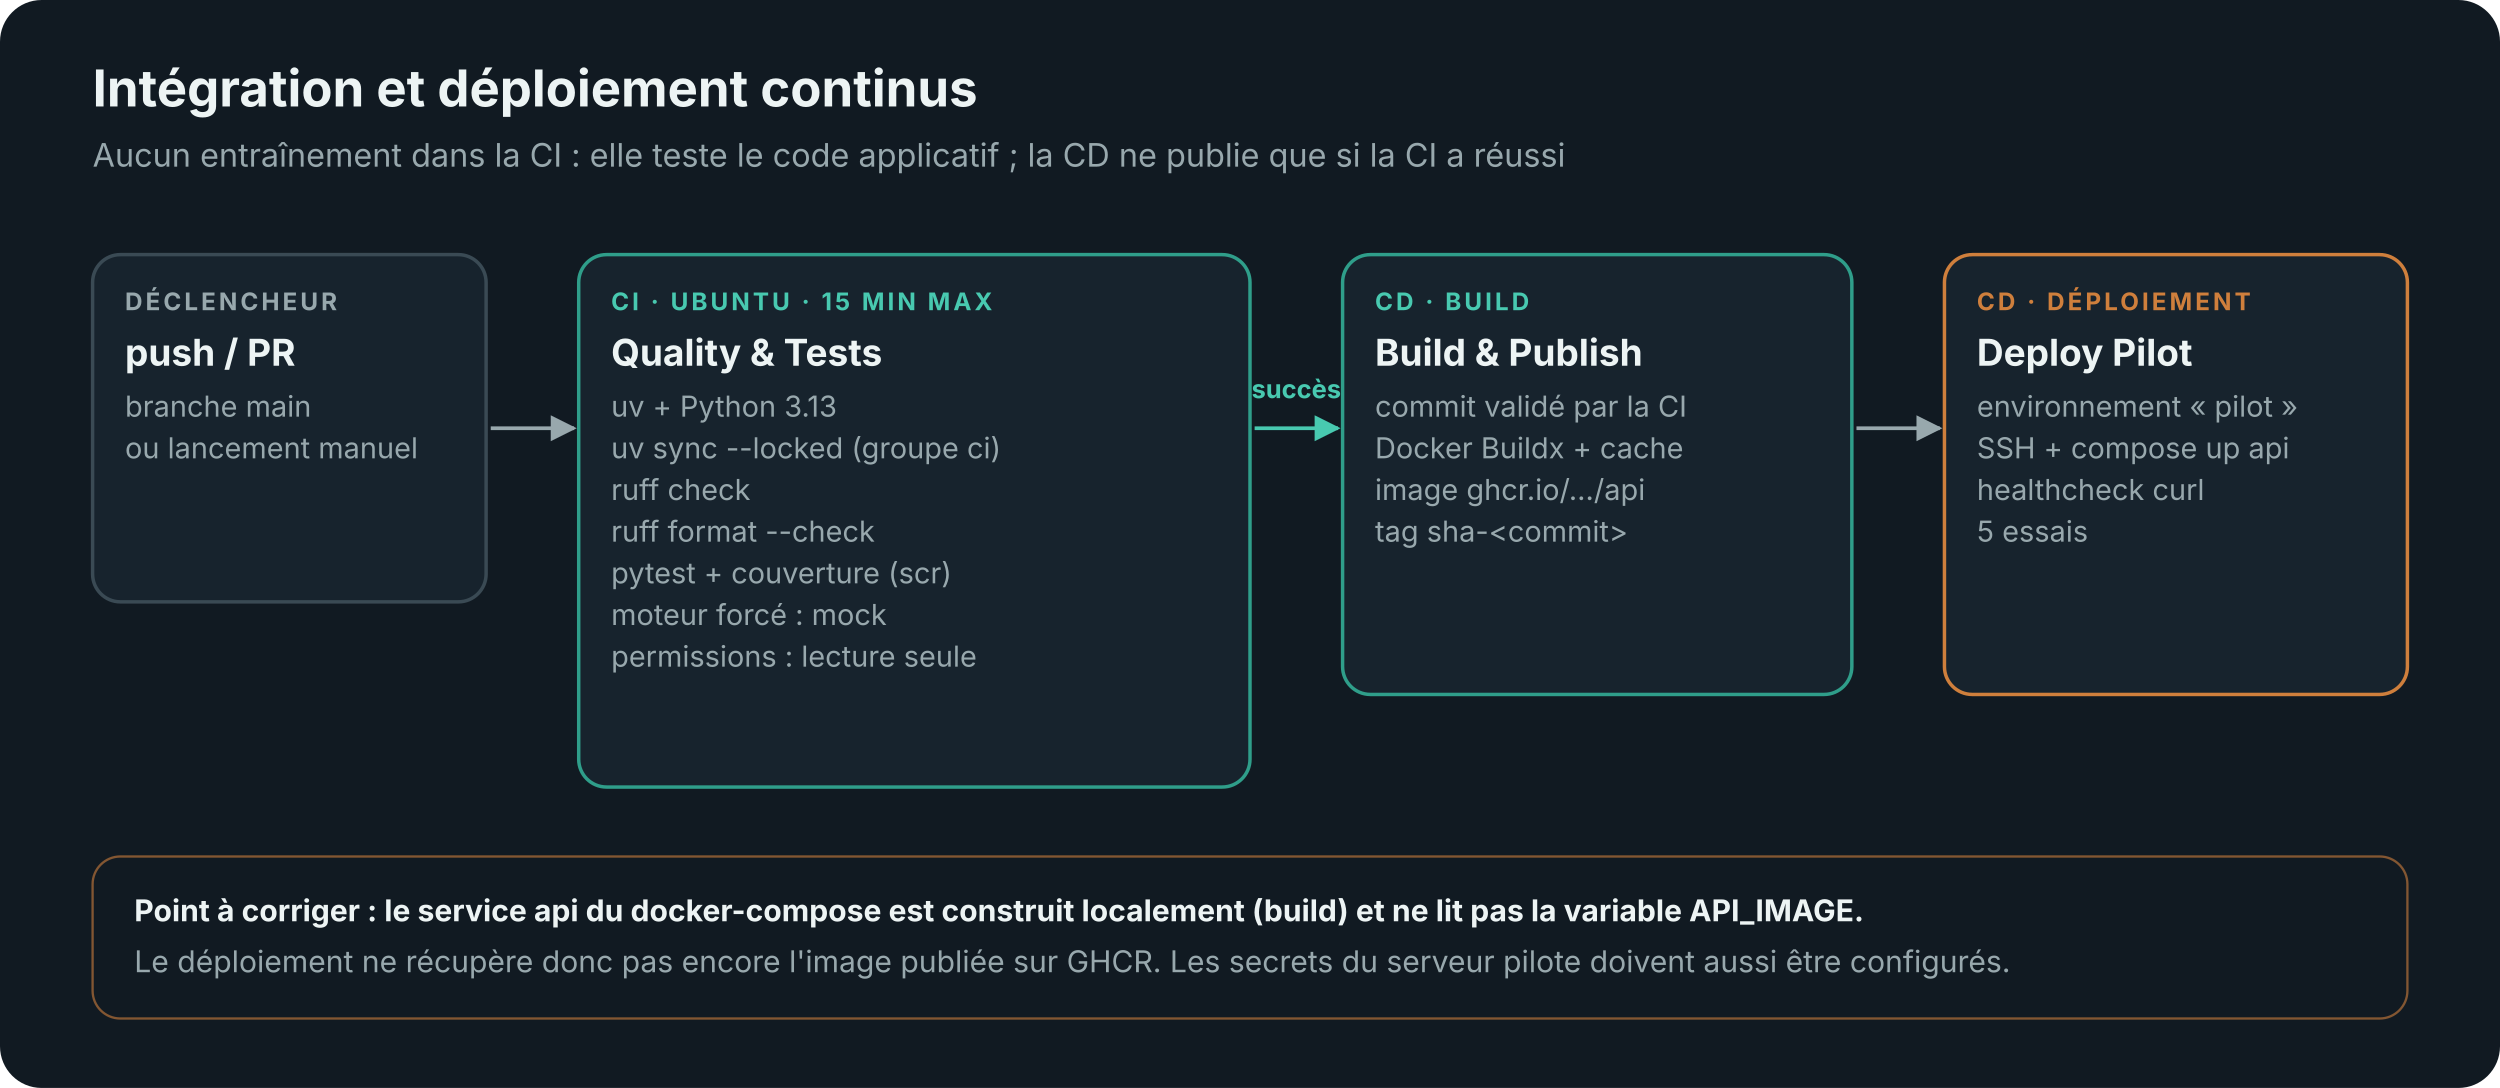
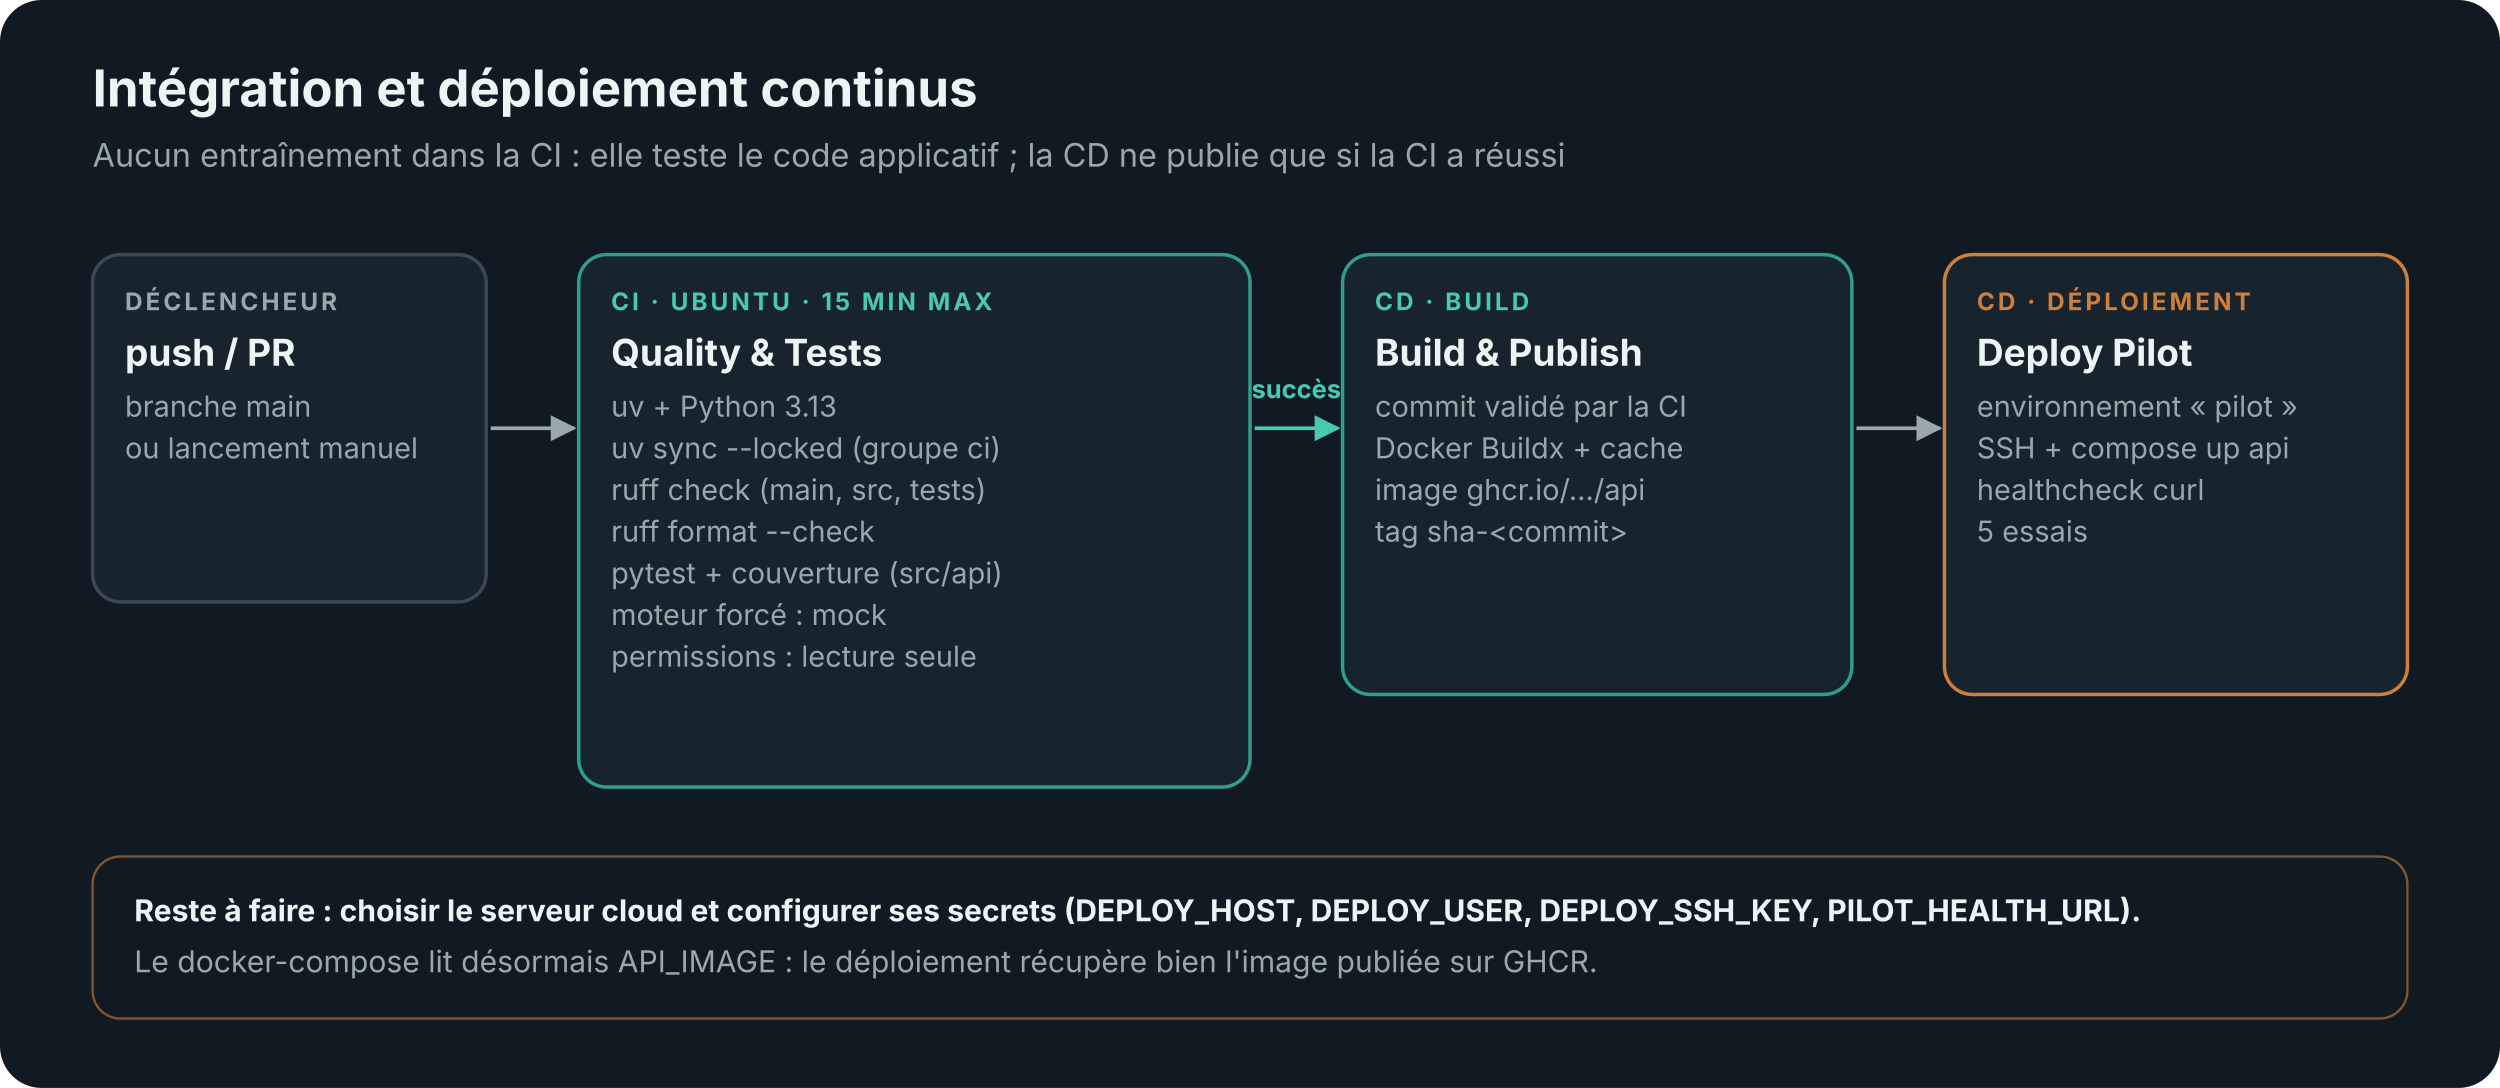
<svg xmlns="http://www.w3.org/2000/svg" viewBox="0 0 1080 470" role="img" aria-label="Chaîne CI/CD GitHub Actions">
  <rect width="1080" height="470" rx="18" fill="#111a22" />
  <text x="40.0" y="46.0" fill="#edf4f4" font-size="22" font-family="Inter, 'Segoe UI', Arial, sans-serif" text-anchor="start" font-weight="700">Intégration et déploiement continus</text>
  <text x="40.0" y="72.0" fill="#98a8ad" font-size="14" font-family="Inter, 'Segoe UI', Arial, sans-serif" text-anchor="start" font-weight="normal">Aucun entraînement dans la CI : elle teste le code applicatif ; la CD ne publie que si la CI a réussi</text>
  <defs>
    <marker id="arr" viewBox="0 0 10 10" refX="9" refY="5" markerWidth="7" markerHeight="7" orient="auto-start-reverse">
      <path d="M0,0 L10,5 L0,10 z" fill="#98a8ad" />
    </marker>
    <marker id="arrA" viewBox="0 0 10 10" refX="9" refY="5" markerWidth="7" markerHeight="7" orient="auto-start-reverse">
      <path d="M0,0 L10,5 L0,10 z" fill="#48c9b0" />
    </marker>
    <pattern id="hatch" width="7" height="7" patternUnits="userSpaceOnUse" patternTransform="rotate(45)">
      <rect width="7" height="7" fill="#2f9e8a" opacity="0.35" />
      <line x1="0" y1="0" x2="0" y2="7" stroke="#2f9e8a" stroke-width="3" />
    </pattern>
  </defs>
  <rect x="40" y="110" width="170" height="150" rx="12" fill="#17232d" stroke="#3a4a54" stroke-width="1.5" />
  <text x="54.0" y="134.0" fill="#98a8ad" font-size="10.5" font-family="Inter, 'Segoe UI', Arial, sans-serif" text-anchor="start" font-weight="700" letter-spacing="1.3">DÉCLENCHEUR</text>
  <text x="54.0" y="158.0" fill="#edf4f4" font-size="16" font-family="Inter, 'Segoe UI', Arial, sans-serif" text-anchor="start" font-weight="700">push / PR</text>
  <text x="54.0" y="180.0" fill="#98a8ad" font-size="12.5" font-family="Inter, 'Segoe UI', Arial, sans-serif" text-anchor="start" font-weight="normal">branche main</text>
  <text x="54.0" y="198.0" fill="#98a8ad" font-size="12.5" font-family="Inter, 'Segoe UI', Arial, sans-serif" text-anchor="start" font-weight="normal">ou lancement manuel</text>
  <line x1="212" y1="185" x2="248" y2="185" stroke="#98a8ad" stroke-width="1.6" marker-end="url(#arr)" />
  <rect x="250" y="110" width="290" height="230" rx="12" fill="#17232d" stroke="#2f9e8a" stroke-width="1.5" />
  <text x="264.0" y="134.0" fill="#48c9b0" font-size="10.5" font-family="Inter, 'Segoe UI', Arial, sans-serif" text-anchor="start" font-weight="700" letter-spacing="1.3">CI · UBUNTU · 15 MIN MAX</text>
  <text x="264.0" y="158.0" fill="#edf4f4" font-size="16" font-family="Inter, 'Segoe UI', Arial, sans-serif" text-anchor="start" font-weight="700">Quality &amp; Tests</text>
  <text x="264.0" y="180.0" fill="#98a8ad" font-size="12.5" font-family="Inter, 'Segoe UI', Arial, sans-serif" text-anchor="start" font-weight="normal">uv + Python 3.13</text>
  <text x="264.0" y="198.0" fill="#98a8ad" font-size="12.5" font-family="Inter, 'Segoe UI', Arial, sans-serif" text-anchor="start" font-weight="normal">uv sync --locked (groupe ci)</text>
-   <text x="264.0" y="216.0" fill="#98a8ad" font-size="12.5" font-family="Inter, 'Segoe UI', Arial, sans-serif" text-anchor="start" font-weight="normal">ruff check</text>
+   <text x="264.0" y="216.0" fill="#98a8ad" font-size="12.5" font-family="Inter, 'Segoe UI', Arial, sans-serif" text-anchor="start" font-weight="normal">ruff check (main, src, tests)</text>
  <text x="264.0" y="234.0" fill="#98a8ad" font-size="12.5" font-family="Inter, 'Segoe UI', Arial, sans-serif" text-anchor="start" font-weight="normal">ruff format --check</text>
-   <text x="264.0" y="252.0" fill="#98a8ad" font-size="12.5" font-family="Inter, 'Segoe UI', Arial, sans-serif" text-anchor="start" font-weight="normal">pytest + couverture (scr)</text>
+   <text x="264.0" y="252.0" fill="#98a8ad" font-size="12.5" font-family="Inter, 'Segoe UI', Arial, sans-serif" text-anchor="start" font-weight="normal">pytest + couverture (src/api)</text>
  <text x="264.0" y="270.0" fill="#98a8ad" font-size="12.5" font-family="Inter, 'Segoe UI', Arial, sans-serif" text-anchor="start" font-weight="normal">moteur forcé : mock</text>
  <text x="264.0" y="288.0" fill="#98a8ad" font-size="12.5" font-family="Inter, 'Segoe UI', Arial, sans-serif" text-anchor="start" font-weight="normal">permissions : lecture seule</text>
  <line x1="542" y1="185" x2="578" y2="185" stroke="#48c9b0" stroke-width="1.6" marker-end="url(#arrA)" />
  <text x="560.0" y="172.0" fill="#48c9b0" font-size="11" font-family="Inter, 'Segoe UI', Arial, sans-serif" text-anchor="middle" font-weight="700">succès</text>
  <rect x="580" y="110" width="220" height="190" rx="12" fill="#17232d" stroke="#2f9e8a" stroke-width="1.5" />
  <text x="594.0" y="134.0" fill="#48c9b0" font-size="10.5" font-family="Inter, 'Segoe UI', Arial, sans-serif" text-anchor="start" font-weight="700" letter-spacing="1.3">CD · BUILD</text>
  <text x="594.0" y="158.0" fill="#edf4f4" font-size="16" font-family="Inter, 'Segoe UI', Arial, sans-serif" text-anchor="start" font-weight="700">Build &amp; Publish</text>
  <text x="594.0" y="180.0" fill="#98a8ad" font-size="12.5" font-family="Inter, 'Segoe UI', Arial, sans-serif" text-anchor="start" font-weight="normal">commit validé par la CI</text>
  <text x="594.0" y="198.0" fill="#98a8ad" font-size="12.5" font-family="Inter, 'Segoe UI', Arial, sans-serif" text-anchor="start" font-weight="normal">Docker Buildx + cache</text>
  <text x="594.0" y="216.0" fill="#98a8ad" font-size="12.5" font-family="Inter, 'Segoe UI', Arial, sans-serif" text-anchor="start" font-weight="normal">image ghcr.io/…/api</text>
  <text x="594.0" y="234.0" fill="#98a8ad" font-size="12.5" font-family="Inter, 'Segoe UI', Arial, sans-serif" text-anchor="start" font-weight="normal">tag sha-&lt;commit&gt;</text>
  <line x1="802" y1="185" x2="838" y2="185" stroke="#98a8ad" stroke-width="1.6" marker-end="url(#arr)" />
  <rect x="840" y="110" width="200" height="190" rx="12" fill="#17232d" stroke="#cf7f3c" stroke-width="1.5" />
  <text x="854.0" y="134.0" fill="#cf7f3c" font-size="10.5" font-family="Inter, 'Segoe UI', Arial, sans-serif" text-anchor="start" font-weight="700" letter-spacing="1.3">CD · DÉPLOIEMENT</text>
  <text x="854.0" y="158.0" fill="#edf4f4" font-size="16" font-family="Inter, 'Segoe UI', Arial, sans-serif" text-anchor="start" font-weight="700">Deploy Pilot</text>
  <text x="854.0" y="180.0" fill="#98a8ad" font-size="12.5" font-family="Inter, 'Segoe UI', Arial, sans-serif" text-anchor="start" font-weight="normal">environnement « pilot »</text>
  <text x="854.0" y="198.0" fill="#98a8ad" font-size="12.5" font-family="Inter, 'Segoe UI', Arial, sans-serif" text-anchor="start" font-weight="normal">SSH + compose up api</text>
  <text x="854.0" y="216.0" fill="#98a8ad" font-size="12.5" font-family="Inter, 'Segoe UI', Arial, sans-serif" text-anchor="start" font-weight="normal">healthcheck curl</text>
  <text x="854.0" y="234.0" fill="#98a8ad" font-size="12.5" font-family="Inter, 'Segoe UI', Arial, sans-serif" text-anchor="start" font-weight="normal">5 essais</text>
  <rect x="40" y="370" width="1000" height="70" rx="12" fill="none" stroke="#cf7f3c" stroke-opacity="0.6" />
-   <text x="58.0" y="398.0" fill="#edf4f4" font-size="13" font-family="Inter, 'Segoe UI', Arial, sans-serif" text-anchor="start" font-weight="700">Point à corriger : le service api du docker-compose est construit localement (build) et ne lit pas la variable API_IMAGE.</text>
-   <text x="58.0" y="420.0" fill="#98a8ad" font-size="13" font-family="Inter, 'Segoe UI', Arial, sans-serif" text-anchor="start" font-weight="normal">Le déploiement ne récupère donc pas encore l'image publiée sur GHCR. Les secrets du serveur pilote doivent aussi être configurés.</text>
+   <text x="58.0" y="398.0" fill="#edf4f4" font-size="13" font-family="Inter, 'Segoe UI', Arial, sans-serif" text-anchor="start" font-weight="700">Reste à faire : choisir le serveur cloud et configurer ses secrets (DEPLOY_HOST, DEPLOY_USER, DEPLOY_SSH_KEY, PILOT_HEALTH_URL).</text>
+   <text x="58.0" y="420.0" fill="#98a8ad" font-size="13" font-family="Inter, 'Segoe UI', Arial, sans-serif" text-anchor="start" font-weight="normal">Le docker-compose lit désormais API_IMAGE : le déploiement récupère bien l'image publiée sur GHCR.</text>
</svg>
